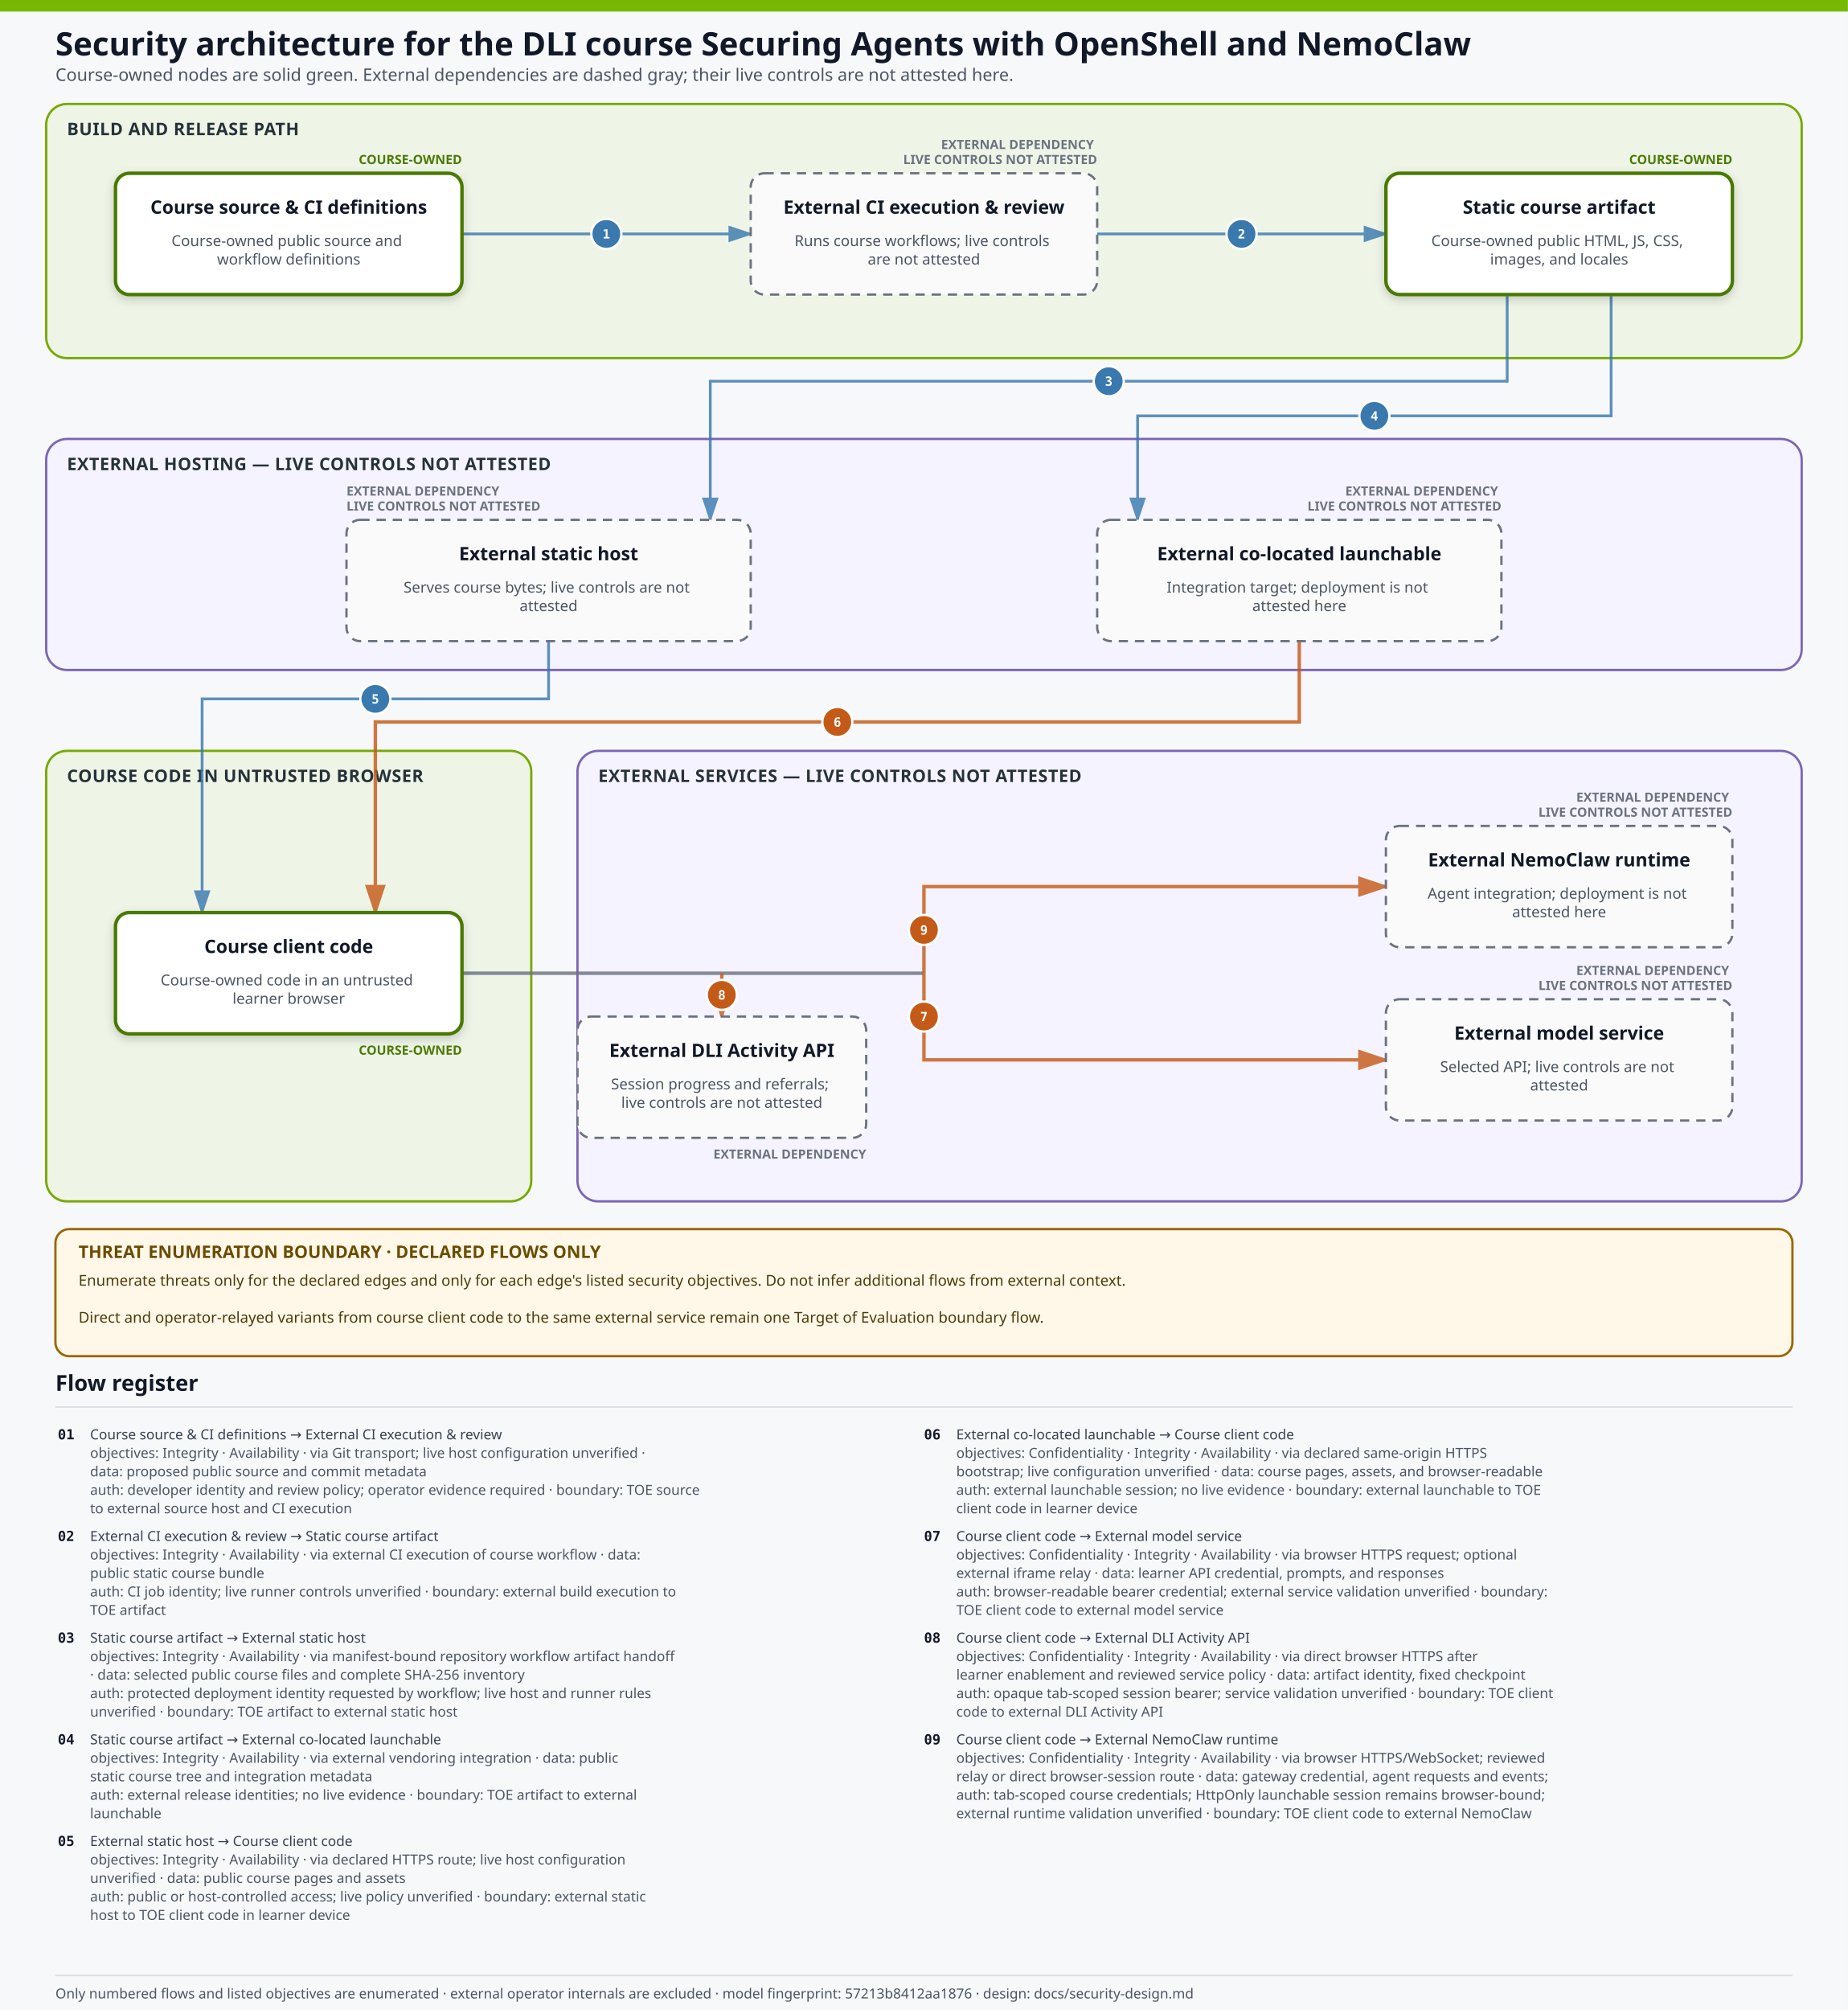
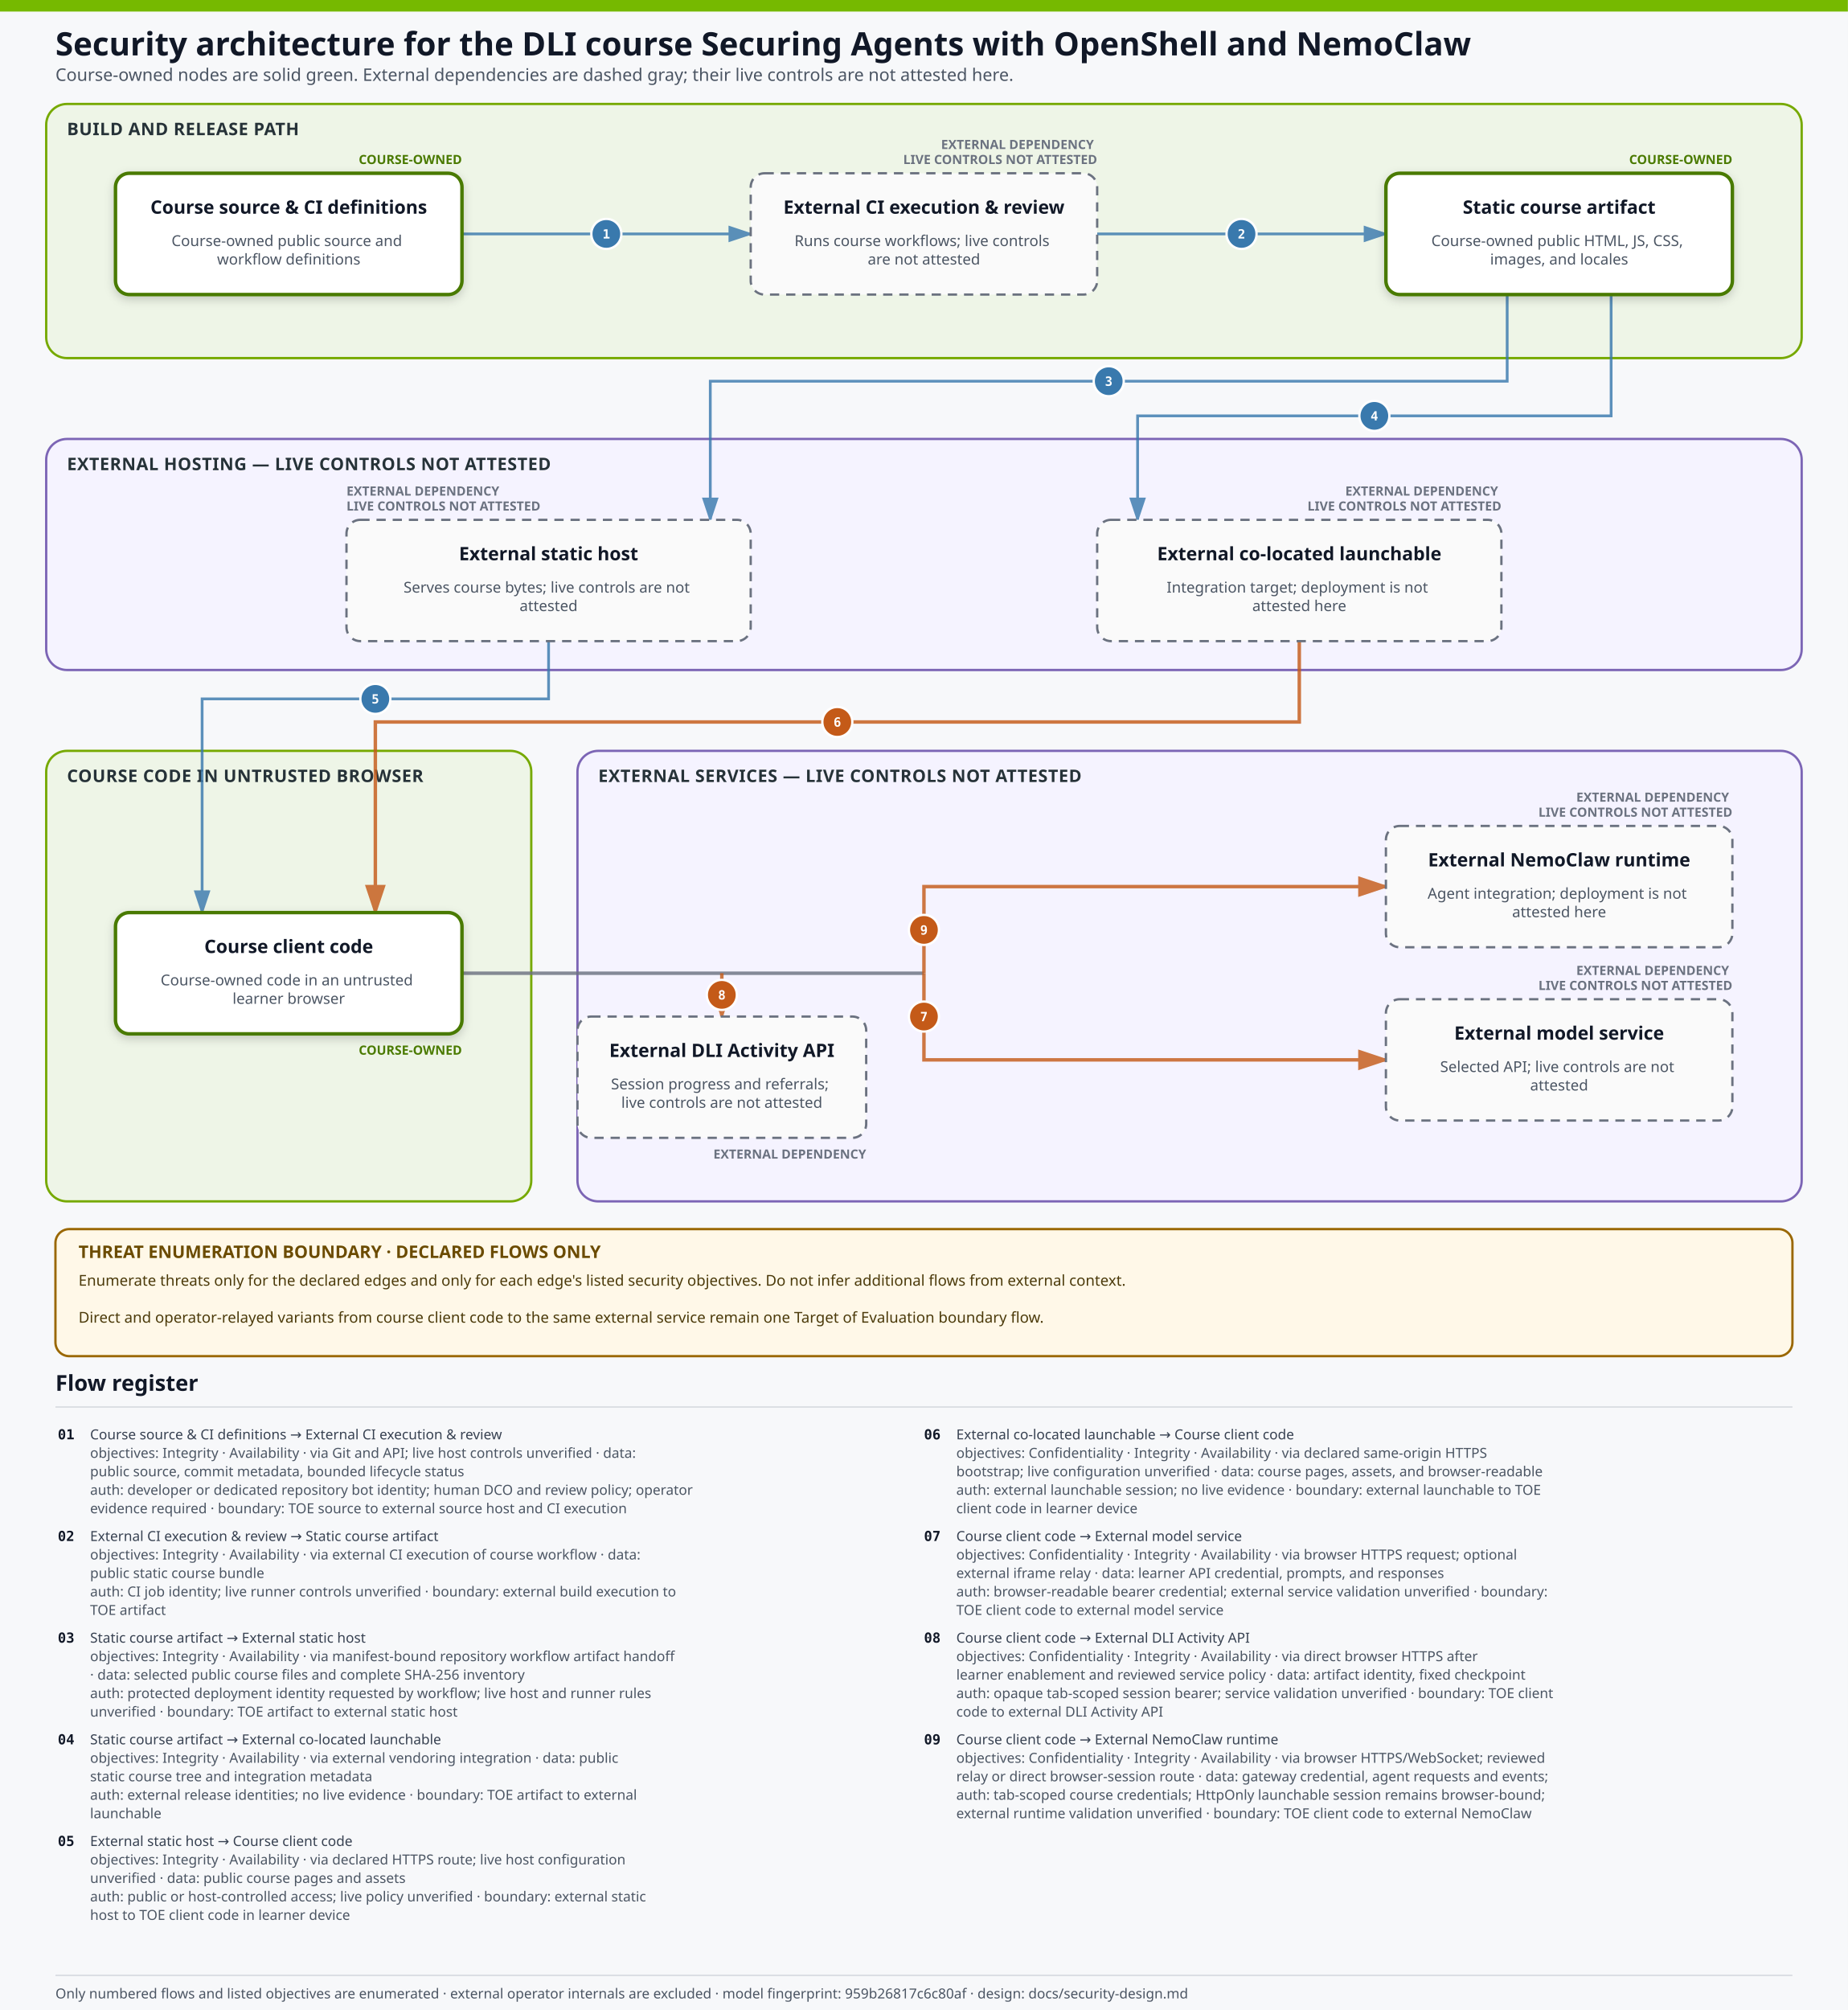
<svg xmlns="http://www.w3.org/2000/svg" viewBox="0 0 1600 1740" role="img" aria-labelledby="title desc" data-architecture-schema="nemoclaw-security-architecture/2">
  <defs>
    <marker id="arrow" markerWidth="10" markerHeight="10" refX="8" refY="3" orient="auto" markerUnits="strokeWidth">
      <path d="M0,0 L0,6 L9,3 z" fill="context-stroke" />
    </marker>
    <filter id="shadow" x="-10%" y="-10%" width="120%" height="130%">
      <feDropShadow dx="0" dy="3" stdDeviation="4" flood-opacity=".18" />
    </filter>
  </defs>
  <style>
  .bg{fill:#f7f8fa}.title{font:700 28px system-ui,sans-serif;fill:#111827}.subtitle{font:15px system-ui,sans-serif;fill:#4b5563}
  .zone{stroke-width:2;rx:18}.zone.supply{fill:#eef5e7;stroke:#76a900}.zone.external{fill:#f5f3ff;stroke:#7c65b5}.zone.gateway{fill:#eef6ff;stroke:#3979ad}.zone.internal{fill:#edf8f1;stroke:#37805a}.zone.host{fill:#fff4e8;stroke:#bf6b24}
  .zone-label{font:700 15px system-ui,sans-serif;letter-spacing:.4px;fill:#263238}.node{fill:#fff;stroke:#4b5563;stroke-width:2;rx:12;filter:url(#shadow)}
  .node.toe{stroke:#4a7a00;stroke-width:3}.node.external-context{fill:#fafafa;stroke:#6b7280;stroke-dasharray:8 6;filter:none}.node.privileged{stroke:#c45a18;stroke-width:3}.node.conditional{stroke-dasharray:8 6}.node-label{font:700 16px system-ui,sans-serif;fill:#111827}.node-detail{font:13px system-ui,sans-serif;fill:#4b5563}
  .ownership-toe{font:700 11px system-ui,sans-serif;fill:#4a7a00}.ownership-external{font:700 11px system-ui,sans-serif;fill:#6b7280}
  .edge{fill:none;stroke:#3979ad;stroke-width:2.4;opacity:.82;marker-end:url(#arrow)}.edge.sensitive{stroke:#c45a18;stroke-width:3}.edge.conditional{stroke-dasharray:8 6}
  .trunk{fill:none;stroke:#3979ad;stroke-width:3;opacity:.82}.trunk.neutral{stroke:#6b7280}
  .edge-id{font:700 11px ui-monospace,monospace;fill:#fff}.edge-badge{fill:#3979ad;stroke:#fff;stroke-width:2}.edge-badge.sensitive{fill:#c45a18}
  .legend-title{font:700 19px system-ui,sans-serif;fill:#111827}.legend-text{font:12px system-ui,sans-serif;fill:#374151}.legend-id{font:700 12px ui-monospace,monospace;fill:#111827}
  .scope-box{fill:#fff8e8;stroke:#9a6700;stroke-width:2;rx:12}.scope-title{font:700 15px system-ui,sans-serif;fill:#6b4b00}.scope-text{font:13px system-ui,sans-serif;fill:#4b3a0a}
  .note{font:12px system-ui,sans-serif;fill:#4b5563}.rail{fill:#76b900}
</style>
  <rect class="bg" width="1600" height="1740" />
  <rect class="rail" x="0" y="0" width="1600" height="10" />
  <text class="title" x="48" y="48">Security architecture for the DLI course Securing Agents with OpenShell and NemoClaw</text>
  <text class="subtitle" x="48" y="70">Course-owned nodes are solid green. External dependencies are dashed gray; their live controls are not attested here.</text>
  <rect class="zone supply" x="40" y="90" width="1520" height="220" />
  <text class="zone-label" x="58" y="117">BUILD AND RELEASE PATH</text>
  <rect class="zone external" x="40" y="380" width="1520" height="200" />
  <text class="zone-label" x="58" y="407">EXTERNAL HOSTING — LIVE CONTROLS NOT ATTESTED</text>
  <rect class="zone supply" x="40" y="650" width="420" height="390" />
  <text class="zone-label" x="58" y="677">COURSE CODE IN UNTRUSTED BROWSER</text>
  <rect class="zone external" x="500" y="650" width="1060" height="390" />
  <text class="zone-label" x="518" y="677">EXTERNAL SERVICES — LIVE CONTROLS NOT ATTESTED</text>
  <polyline class="trunk neutral" points="400,842.5 800,842.5" />
  <polyline class="edge" points="400,202.5 525,202.5 525,202.5 650,202.5" />
  <polyline class="edge" points="950,202.5 1075,202.5 1075,202.5 1200,202.5" />
  <polyline class="edge" points="1305,255 1305,330 615,330 615,450" />
  <polyline class="edge" points="1395,255 1395,360 985,360 985,450" />
  <polyline class="edge" points="475,555 475,605 175,605 175,790" />
  <polyline class="edge sensitive" points="1125,555 1125,625 325,625 325,790" />
  <polyline class="edge sensitive" points="800,842.5 800,917.5 1200,917.5" />
  <polyline class="edge sensitive" points="625,842.5 625,861.25 625,861.25 625,880" />
  <polyline class="edge sensitive" points="800,842.5 800,767.5 1200,767.5" />
  <circle class="edge-badge" cx="525" cy="202.5" r="13" />
  <text class="edge-id" x="525" y="206.5" text-anchor="middle">1</text>
  <circle class="edge-badge" cx="1075" cy="202.5" r="13" />
  <text class="edge-id" x="1075" y="206.5" text-anchor="middle">2</text>
  <circle class="edge-badge" cx="960" cy="330" r="13" />
  <text class="edge-id" x="960" y="334" text-anchor="middle">3</text>
  <circle class="edge-badge" cx="1190" cy="360" r="13" />
  <text class="edge-id" x="1190" y="364" text-anchor="middle">4</text>
  <circle class="edge-badge" cx="325" cy="605" r="13" />
  <text class="edge-id" x="325" y="609" text-anchor="middle">5</text>
  <circle class="edge-badge sensitive" cx="725" cy="625" r="13" />
  <text class="edge-id" x="725" y="629" text-anchor="middle">6</text>
  <circle class="edge-badge sensitive" cx="800" cy="880" r="13" />
  <text class="edge-id" x="800" y="884" text-anchor="middle">7</text>
  <circle class="edge-badge sensitive" cx="625" cy="861.25" r="13" />
  <text class="edge-id" x="625" y="865.25" text-anchor="middle">8</text>
  <circle class="edge-badge sensitive" cx="800" cy="805" r="13" />
  <text class="edge-id" x="800" y="809" text-anchor="middle">9</text>
  <rect class="node toe" x="100" y="150" width="300" height="105" />
  <text class="ownership-toe" x="400" y="142" text-anchor="end">COURSE-OWNED</text>
  <text x="250" y="185" text-anchor="middle" class="node-label">
    <tspan x="250" dy="0">Course source &amp; CI definitions</tspan>
  </text>
  <text x="250" y="213" text-anchor="middle" class="node-detail">
    <tspan x="250" dy="0">Course-owned public source and</tspan>
    <tspan x="250" dy="16">workflow definitions</tspan>
  </text>
  <rect class="node external-context" x="650" y="150" width="300" height="105" />
  <text x="950" y="129" text-anchor="end" class="ownership-external">
    <tspan x="950" dy="0">EXTERNAL DEPENDENCY</tspan>
    <tspan x="950" dy="13">LIVE CONTROLS NOT ATTESTED</tspan>
  </text>
  <text x="800" y="185" text-anchor="middle" class="node-label">
    <tspan x="800" dy="0">External CI execution &amp; review</tspan>
  </text>
  <text x="800" y="213" text-anchor="middle" class="node-detail">
    <tspan x="800" dy="0">Runs course workflows; live controls</tspan>
    <tspan x="800" dy="16">are not attested</tspan>
  </text>
  <rect class="node toe" x="1200" y="150" width="300" height="105" />
  <text class="ownership-toe" x="1500" y="142" text-anchor="end">COURSE-OWNED</text>
  <text x="1350" y="185" text-anchor="middle" class="node-label">
    <tspan x="1350" dy="0">Static course artifact</tspan>
  </text>
  <text x="1350" y="213" text-anchor="middle" class="node-detail">
    <tspan x="1350" dy="0">Course-owned public HTML, JS, CSS,</tspan>
    <tspan x="1350" dy="16">images, and locales</tspan>
  </text>
  <rect class="node external-context" x="300" y="450" width="350" height="105" />
  <text x="300" y="429" text-anchor="start" class="ownership-external">
    <tspan x="300" dy="0">EXTERNAL DEPENDENCY</tspan>
    <tspan x="300" dy="13">LIVE CONTROLS NOT ATTESTED</tspan>
  </text>
  <text x="475" y="485" text-anchor="middle" class="node-label">
    <tspan x="475" dy="0">External static host</tspan>
  </text>
  <text x="475" y="513" text-anchor="middle" class="node-detail">
    <tspan x="475" dy="0">Serves course bytes; live controls are not</tspan>
    <tspan x="475" dy="16">attested</tspan>
  </text>
  <rect class="node external-context" x="950" y="450" width="350" height="105" />
  <text x="1300" y="429" text-anchor="end" class="ownership-external">
    <tspan x="1300" dy="0">EXTERNAL DEPENDENCY</tspan>
    <tspan x="1300" dy="13">LIVE CONTROLS NOT ATTESTED</tspan>
  </text>
  <text x="1125" y="485" text-anchor="middle" class="node-label">
    <tspan x="1125" dy="0">External co-located launchable</tspan>
  </text>
  <text x="1125" y="513" text-anchor="middle" class="node-detail">
    <tspan x="1125" dy="0">Integration target; deployment is not</tspan>
    <tspan x="1125" dy="16">attested here</tspan>
  </text>
  <rect class="node toe" x="100" y="790" width="300" height="105" />
  <text class="ownership-toe" x="400" y="913" text-anchor="end">COURSE-OWNED</text>
  <text x="250" y="825" text-anchor="middle" class="node-label">
    <tspan x="250" dy="0">Course client code</tspan>
  </text>
  <text x="250" y="853" text-anchor="middle" class="node-detail">
    <tspan x="250" dy="0">Course-owned code in an untrusted</tspan>
    <tspan x="250" dy="16">learner browser</tspan>
  </text>
  <rect class="node external-context" x="1200" y="865" width="300" height="105" />
  <text x="1500" y="844" text-anchor="end" class="ownership-external">
    <tspan x="1500" dy="0">EXTERNAL DEPENDENCY</tspan>
    <tspan x="1500" dy="13">LIVE CONTROLS NOT ATTESTED</tspan>
  </text>
  <text x="1350" y="900" text-anchor="middle" class="node-label">
    <tspan x="1350" dy="0">External model service</tspan>
  </text>
  <text x="1350" y="928" text-anchor="middle" class="node-detail">
    <tspan x="1350" dy="0">Selected API; live controls are not</tspan>
    <tspan x="1350" dy="16">attested</tspan>
  </text>
  <rect class="node external-context" x="500" y="880" width="250" height="105" />
  <text class="ownership-external" x="750" y="1003" text-anchor="end">EXTERNAL DEPENDENCY</text>
  <text x="625" y="915" text-anchor="middle" class="node-label">
    <tspan x="625" dy="0">External DLI Activity API</tspan>
  </text>
  <text x="625" y="943" text-anchor="middle" class="node-detail">
    <tspan x="625" dy="0">Session progress and referrals;</tspan>
    <tspan x="625" dy="16">live controls are not attested</tspan>
  </text>
  <rect class="node external-context" x="1200" y="715" width="300" height="105" />
  <text x="1500" y="694" text-anchor="end" class="ownership-external">
    <tspan x="1500" dy="0">EXTERNAL DEPENDENCY</tspan>
    <tspan x="1500" dy="13">LIVE CONTROLS NOT ATTESTED</tspan>
  </text>
  <text x="1350" y="750" text-anchor="middle" class="node-label">
    <tspan x="1350" dy="0">External NemoClaw runtime</tspan>
  </text>
  <text x="1350" y="778" text-anchor="middle" class="node-detail">
    <tspan x="1350" dy="0">Agent integration; deployment is not</tspan>
    <tspan x="1350" dy="16">attested here</tspan>
  </text>
  <rect class="scope-box" x="48" y="1064" width="1504" height="110" />
  <text class="scope-title" x="68" y="1089">THREAT ENUMERATION BOUNDARY · DECLARED FLOWS ONLY</text>
  <text x="68" y="1113" text-anchor="start" class="scope-text">
    <tspan x="68" dy="0">Enumerate threats only for the declared edges and only for each edge's listed security objectives. Do not infer additional flows from external context.</tspan>
  </text>
  <text x="68" y="1145" text-anchor="start" class="scope-text">
    <tspan x="68" dy="0">Direct and operator-relayed variants from course client code to the same external service remain one Target of Evaluation boundary flow.</tspan>
  </text>
  <text class="legend-title" x="48" y="1204">Flow register</text>
  <line x1="48" y1="1218" x2="1552" y2="1218" stroke="#d1d5db" />
  <text class="legend-id" x="50" y="1246">01</text>
  <text x="78" y="1246" text-anchor="start" class="legend-text">
    <tspan x="78" dy="0">Course source &amp; CI definitions → External CI execution &amp; review</tspan>
  </text>
  <text x="78" y="1262" text-anchor="start" class="note">
-     <tspan x="78" dy="0">objectives: Integrity · Availability · via Git transport; live host configuration unverified ·</tspan>
-     <tspan x="78" dy="16">data: proposed public source and commit metadata</tspan>
+     <tspan x="78" dy="0">objectives: Integrity · Availability · via Git and API; live host controls unverified · data:</tspan>
+     <tspan x="78" dy="16">public source, commit metadata, bounded lifecycle status</tspan>
  </text>
  <text x="78" y="1294" text-anchor="start" class="note">
-     <tspan x="78" dy="0">auth: developer identity and review policy; operator evidence required · boundary: TOE source</tspan>
-     <tspan x="78" dy="16">to external source host and CI execution</tspan>
+     <tspan x="78" dy="0">auth: developer or dedicated repository bot identity; human DCO and review policy; operator</tspan>
+     <tspan x="78" dy="16">evidence required · boundary: TOE source to external source host and CI execution</tspan>
  </text>
  <text class="legend-id" x="50" y="1334">02</text>
  <text x="78" y="1334" text-anchor="start" class="legend-text">
    <tspan x="78" dy="0">External CI execution &amp; review → Static course artifact</tspan>
  </text>
  <text x="78" y="1350" text-anchor="start" class="note">
    <tspan x="78" dy="0">objectives: Integrity · Availability · via external CI execution of course workflow · data:</tspan>
    <tspan x="78" dy="16">public static course bundle</tspan>
  </text>
  <text x="78" y="1382" text-anchor="start" class="note">
    <tspan x="78" dy="0">auth: CI job identity; live runner controls unverified · boundary: external build execution to</tspan>
    <tspan x="78" dy="16">TOE artifact</tspan>
  </text>
  <text class="legend-id" x="50" y="1422">03</text>
  <text x="78" y="1422" text-anchor="start" class="legend-text">
    <tspan x="78" dy="0">Static course artifact → External static host</tspan>
  </text>
  <text x="78" y="1438" text-anchor="start" class="note">
    <tspan x="78" dy="0">objectives: Integrity · Availability · via manifest-bound repository workflow artifact handoff</tspan>
    <tspan x="78" dy="16">· data: selected public course files and complete SHA-256 inventory</tspan>
  </text>
  <text x="78" y="1470" text-anchor="start" class="note">
    <tspan x="78" dy="0">auth: protected deployment identity requested by workflow; live host and runner rules</tspan>
    <tspan x="78" dy="16">unverified · boundary: TOE artifact to external static host</tspan>
  </text>
  <text class="legend-id" x="50" y="1510">04</text>
  <text x="78" y="1510" text-anchor="start" class="legend-text">
    <tspan x="78" dy="0">Static course artifact → External co-located launchable</tspan>
  </text>
  <text x="78" y="1526" text-anchor="start" class="note">
    <tspan x="78" dy="0">objectives: Integrity · Availability · via external vendoring integration · data: public</tspan>
    <tspan x="78" dy="16">static course tree and integration metadata</tspan>
  </text>
  <text x="78" y="1558" text-anchor="start" class="note">
    <tspan x="78" dy="0">auth: external release identities; no live evidence · boundary: TOE artifact to external</tspan>
    <tspan x="78" dy="16">launchable</tspan>
  </text>
  <text class="legend-id" x="50" y="1598">05</text>
  <text x="78" y="1598" text-anchor="start" class="legend-text">
    <tspan x="78" dy="0">External static host → Course client code</tspan>
  </text>
  <text x="78" y="1614" text-anchor="start" class="note">
    <tspan x="78" dy="0">objectives: Integrity · Availability · via declared HTTPS route; live host configuration</tspan>
    <tspan x="78" dy="16">unverified · data: public course pages and assets</tspan>
  </text>
  <text x="78" y="1646" text-anchor="start" class="note">
    <tspan x="78" dy="0">auth: public or host-controlled access; live policy unverified · boundary: external static</tspan>
    <tspan x="78" dy="16">host to TOE client code in learner device</tspan>
  </text>
  <text class="legend-id" x="800" y="1246">06</text>
  <text x="828" y="1246" text-anchor="start" class="legend-text">
    <tspan x="828" dy="0">External co-located launchable → Course client code</tspan>
  </text>
  <text x="828" y="1262" text-anchor="start" class="note">
    <tspan x="828" dy="0">objectives: Confidentiality · Integrity · Availability · via declared same-origin HTTPS</tspan>
    <tspan x="828" dy="16">bootstrap; live configuration unverified · data: course pages, assets, and browser-readable</tspan>
  </text>
  <text x="828" y="1294" text-anchor="start" class="note">
    <tspan x="828" dy="0">auth: external launchable session; no live evidence · boundary: external launchable to TOE</tspan>
    <tspan x="828" dy="16">client code in learner device</tspan>
  </text>
  <text class="legend-id" x="800" y="1334">07</text>
  <text x="828" y="1334" text-anchor="start" class="legend-text">
    <tspan x="828" dy="0">Course client code → External model service</tspan>
  </text>
  <text x="828" y="1350" text-anchor="start" class="note">
    <tspan x="828" dy="0">objectives: Confidentiality · Integrity · Availability · via browser HTTPS request; optional</tspan>
    <tspan x="828" dy="16">external iframe relay · data: learner API credential, prompts, and responses</tspan>
  </text>
  <text x="828" y="1382" text-anchor="start" class="note">
    <tspan x="828" dy="0">auth: browser-readable bearer credential; external service validation unverified · boundary:</tspan>
    <tspan x="828" dy="16">TOE client code to external model service</tspan>
  </text>
  <text class="legend-id" x="800" y="1422">08</text>
  <text x="828" y="1422" text-anchor="start" class="legend-text">
    <tspan x="828" dy="0">Course client code → External DLI Activity API</tspan>
  </text>
  <text x="828" y="1438" text-anchor="start" class="note">
    <tspan x="828" dy="0">objectives: Confidentiality · Integrity · Availability · via direct browser HTTPS after</tspan>
    <tspan x="828" dy="16">learner enablement and reviewed service policy · data: artifact identity, fixed checkpoint</tspan>
  </text>
  <text x="828" y="1470" text-anchor="start" class="note">
    <tspan x="828" dy="0">auth: opaque tab-scoped session bearer; service validation unverified · boundary: TOE client</tspan>
    <tspan x="828" dy="16">code to external DLI Activity API</tspan>
  </text>
  <text class="legend-id" x="800" y="1510">09</text>
  <text x="828" y="1510" text-anchor="start" class="legend-text">
    <tspan x="828" dy="0">Course client code → External NemoClaw runtime</tspan>
  </text>
  <text x="828" y="1526" text-anchor="start" class="note">
    <tspan x="828" dy="0">objectives: Confidentiality · Integrity · Availability · via browser HTTPS/WebSocket; reviewed</tspan>
    <tspan x="828" dy="16">relay or direct browser-session route · data: gateway credential, agent requests and events;</tspan>
  </text>
  <text x="828" y="1558" text-anchor="start" class="note">
    <tspan x="828" dy="0">auth: tab-scoped course credentials; HttpOnly launchable session remains browser-bound;</tspan>
    <tspan x="828" dy="16">external runtime validation unverified · boundary: TOE client code to external NemoClaw</tspan>
  </text>
  <line x1="48" y1="1710" x2="1552" y2="1710" stroke="#d1d5db" />
-   <text class="note" x="48" y="1730">Only numbered flows and listed objectives are enumerated · external operator internals are excluded · model fingerprint: 57213b8412aa1876 · design: docs/security-design.md</text>
+   <text class="note" x="48" y="1730">Only numbered flows and listed objectives are enumerated · external operator internals are excluded · model fingerprint: 959b26817c6c80af · design: docs/security-design.md</text>
</svg>
